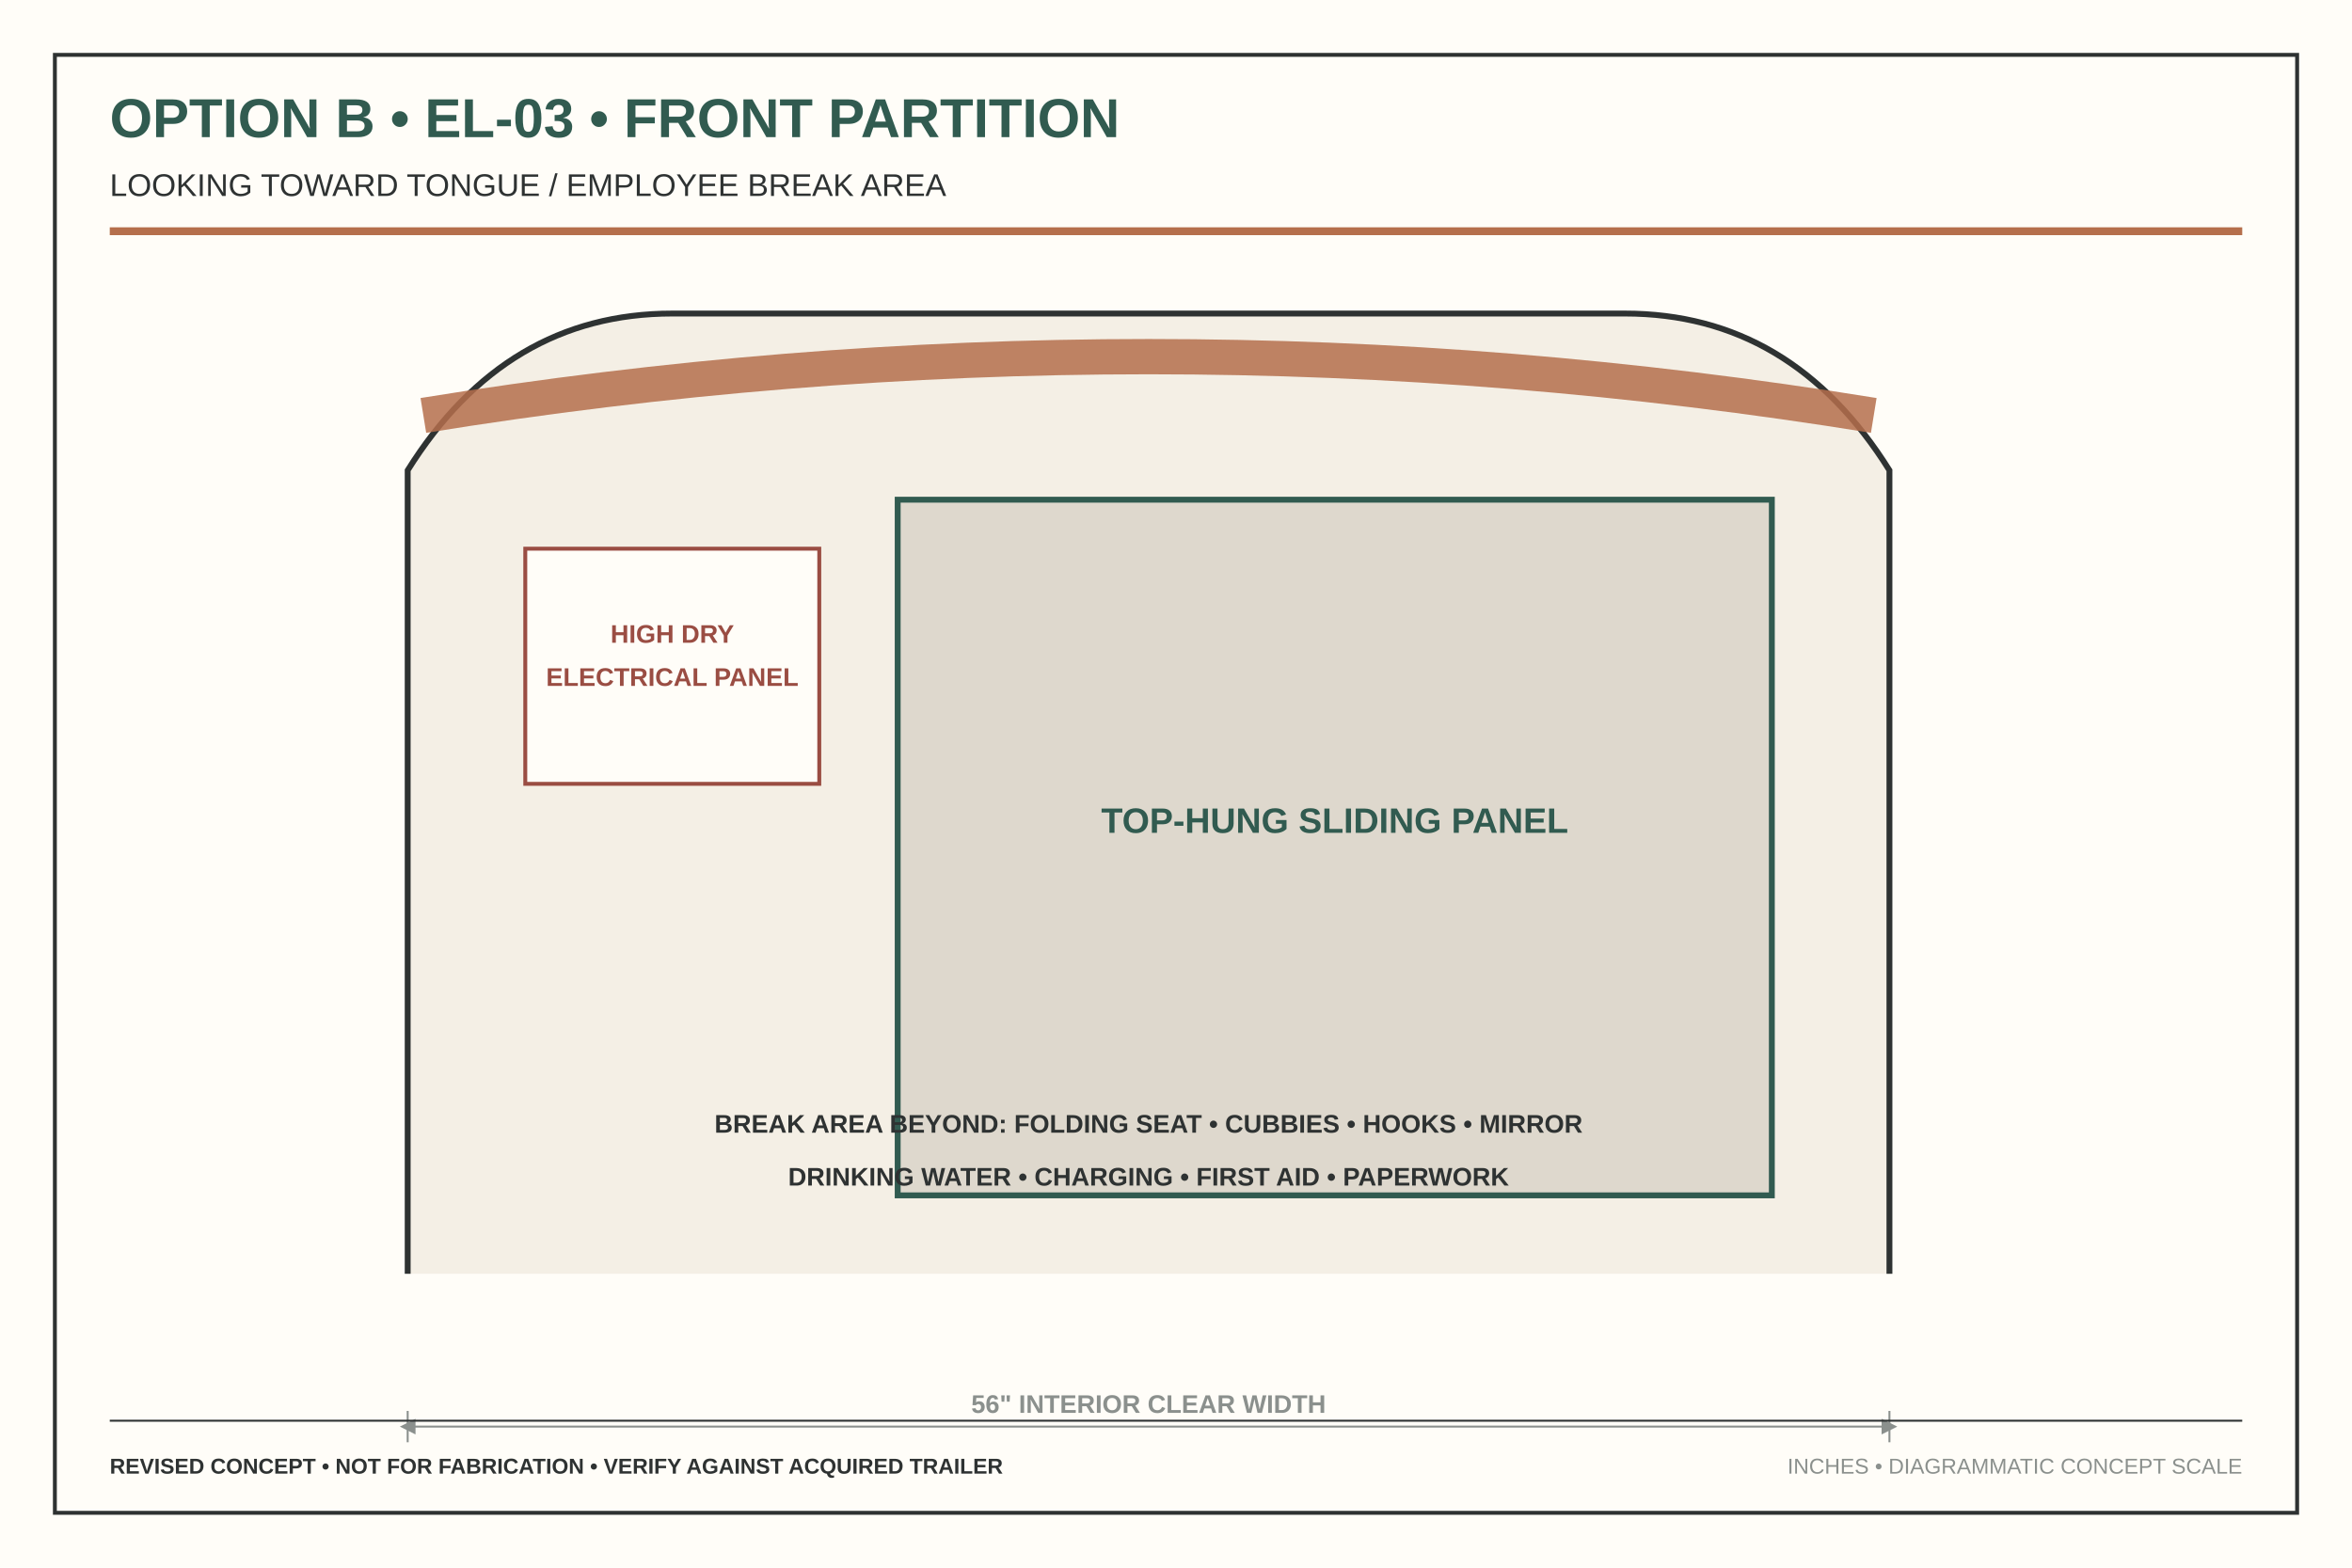
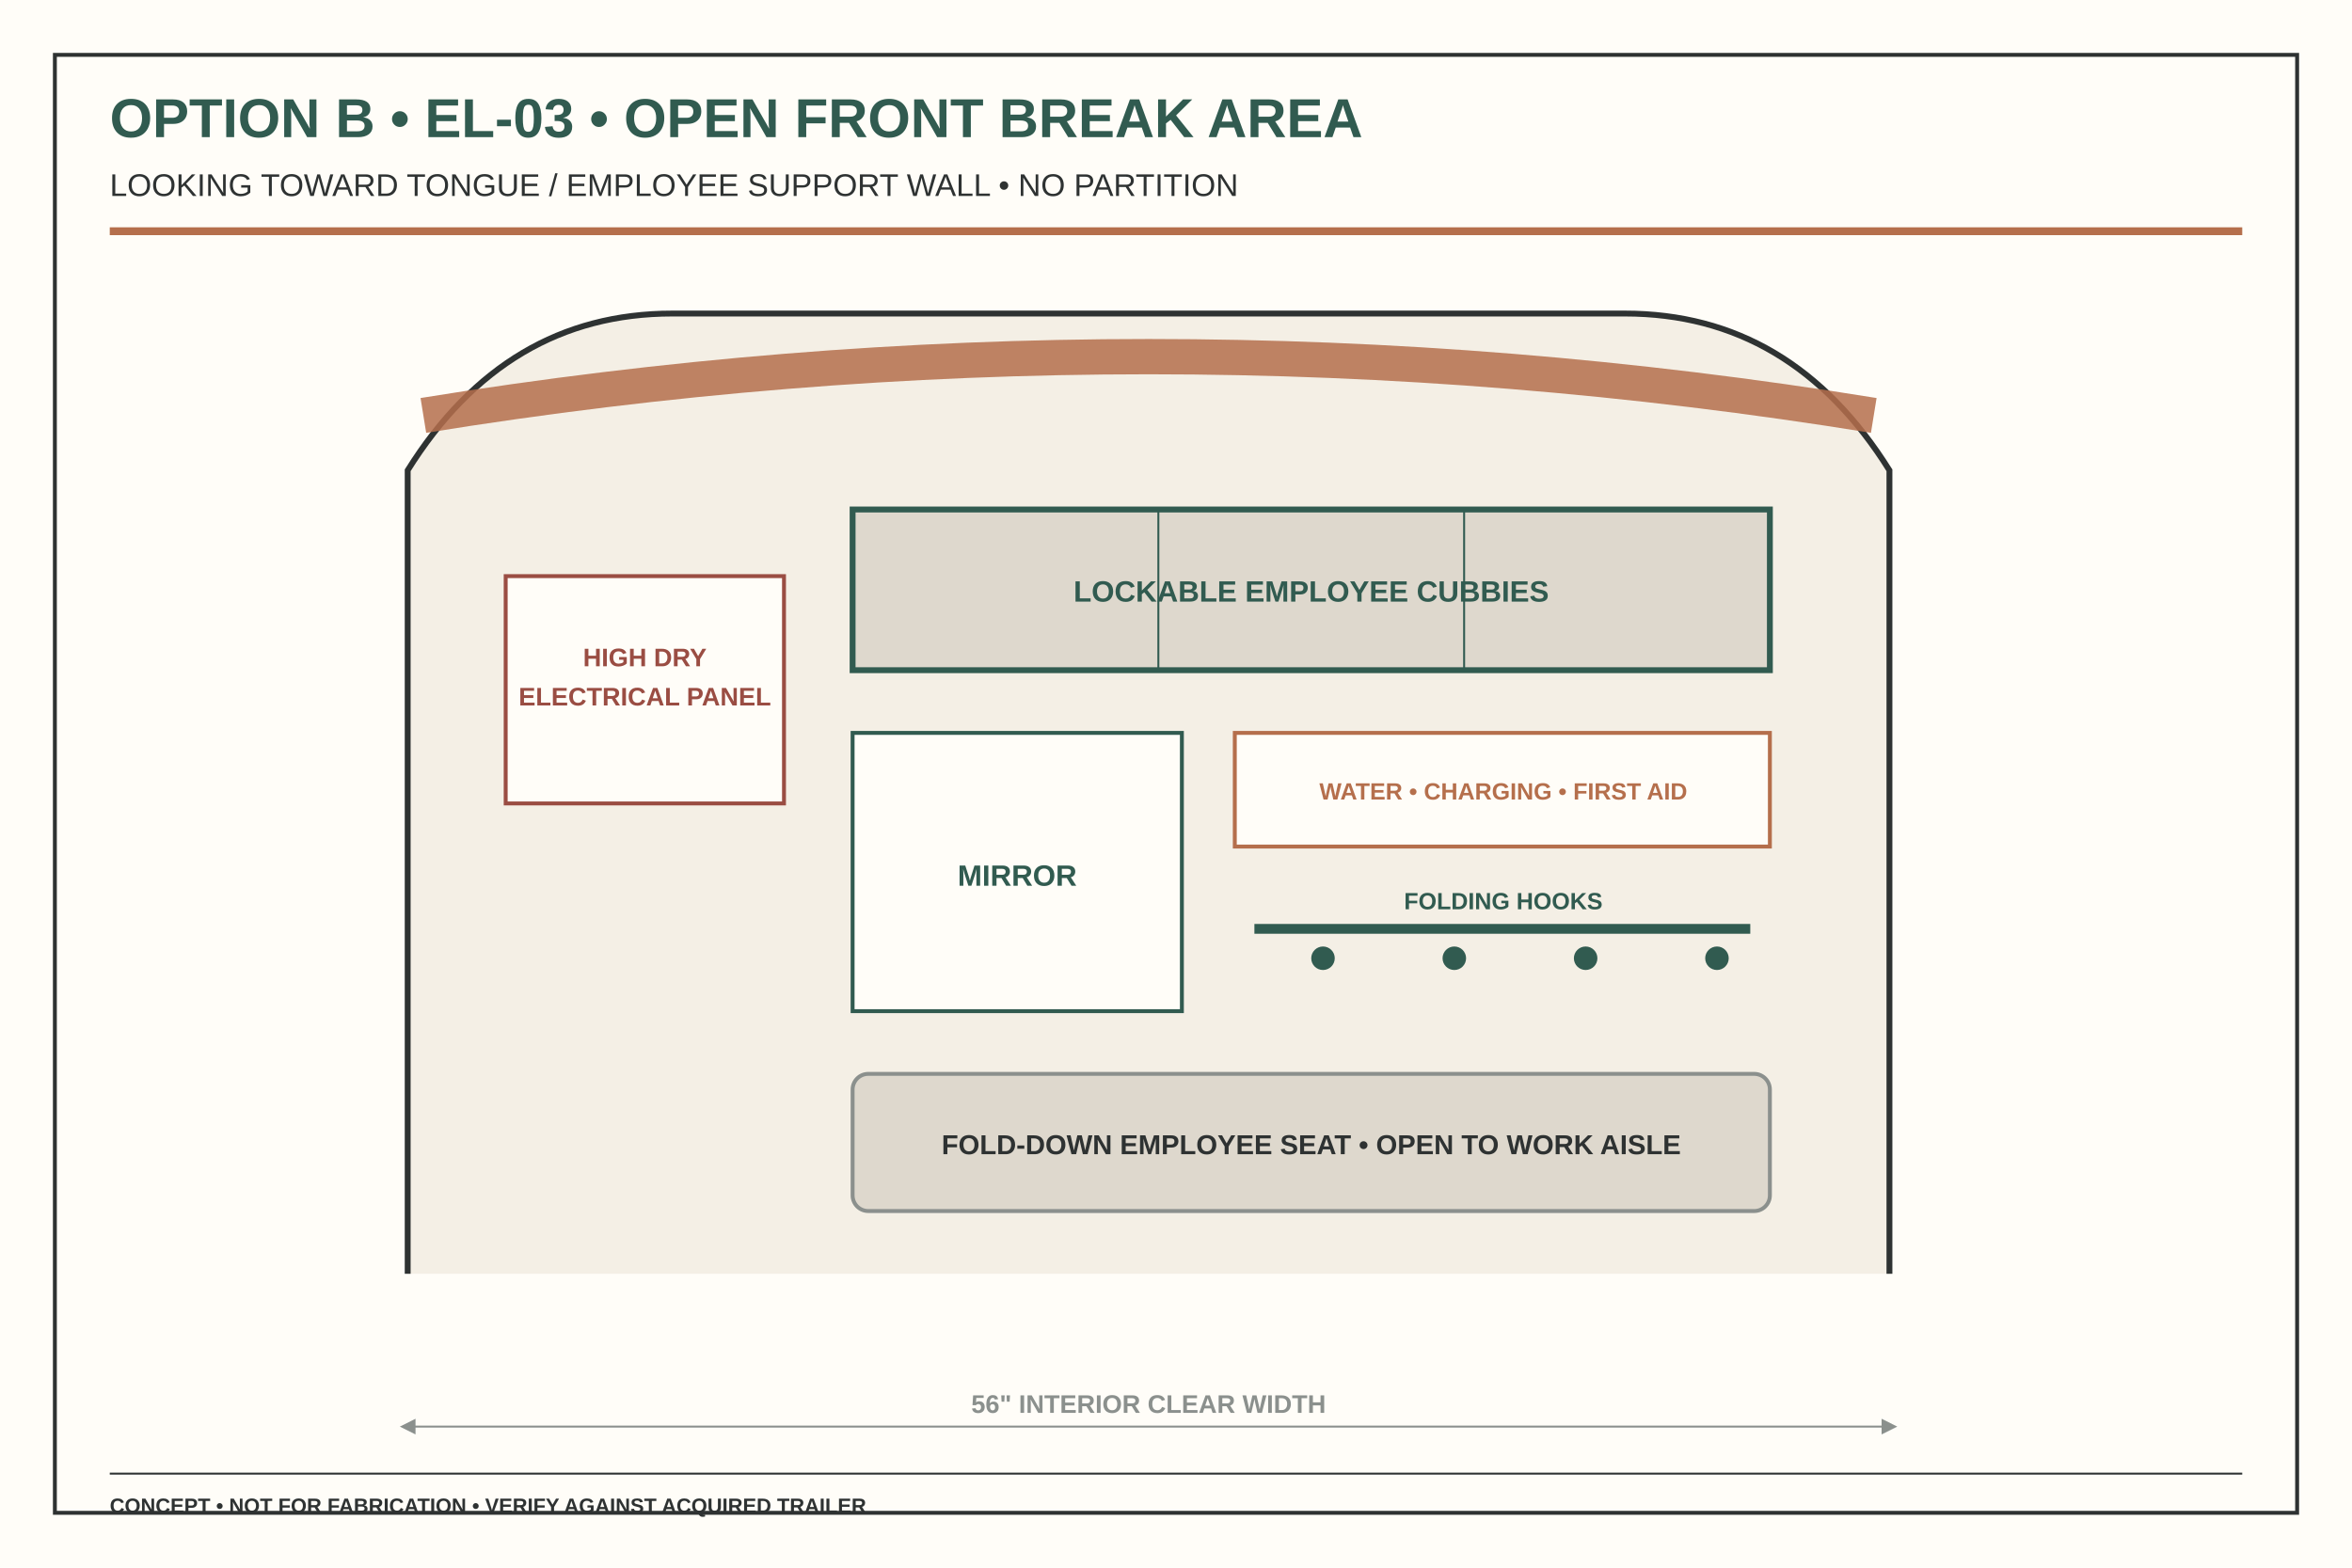
<svg xmlns="http://www.w3.org/2000/svg" width="1200" height="800" viewBox="0 0 1200 800" role="img" aria-labelledby="title desc">
-   <rect width="1200" height="800" fill="#FFFDF8" />
-   <rect x="28" y="28" width="1144" height="744" fill="none" stroke="#2E3232" stroke-width="2" />
-   <text x="56" y="70" font-family="Arial,Helvetica,sans-serif" font-size="28" text-anchor="start" font-weight="700" fill="#315B50">OPTION B • EL-03 • FRONT PARTITION</text>
-   <text x="56" y="100" font-family="Arial,Helvetica,sans-serif" font-size="16" text-anchor="start" font-weight="400" fill="#2E3232">LOOKING TOWARD TONGUE / EMPLOYEE BREAK AREA</text>
-   <line x1="56" y1="118" x2="1144" y2="118" stroke="#B56F4C" stroke-width="4" />
  <defs>
    <marker id="arrow" markerWidth="8" markerHeight="8" refX="4" refY="4" orient="auto-start-reverse">
      <path d="M0,0 L8,4 L0,8 z" fill="#8B908D" />
    </marker>
-     <pattern id="hatch" width="10" height="10" patternUnits="userSpaceOnUse" patternTransform="rotate(45)">
-       <line x1="0" y1="0" x2="0" y2="10" stroke="#8B908D" stroke-width="2" />
-     </pattern>
  </defs>
-   <path d="M 208 650 L 208 240 Q 258 160 343 160 L 829 160 Q 914 160 964 240 L 964 650" fill="#F4EFE5" stroke="#2E3232" stroke-width="3" />
-   <path d="M 216 212 Q 586 152 956 212" fill="none" stroke="#B56F4C" stroke-width="18" opacity="0.85" />
-   <rect x="268" y="280" width="150" height="120" fill="#FFFDF8" stroke="#9A4D43" stroke-width="2" />
-   <text x="343" y="328" font-family="Arial,Helvetica,sans-serif" font-size="13" text-anchor="middle" font-weight="700" fill="#9A4D43">HIGH DRY</text>
-   <text x="343" y="350" font-family="Arial,Helvetica,sans-serif" font-size="13" text-anchor="middle" font-weight="700" fill="#9A4D43">ELECTRICAL PANEL</text>
-   <rect x="458" y="255" width="446" height="355" fill="#DED8CD" stroke="#315B50" stroke-width="3" />
-   <text x="681" y="425" font-family="Arial,Helvetica,sans-serif" font-size="18" text-anchor="middle" font-weight="700" fill="#315B50">TOP-HUNG SLIDING PANEL</text>
-   <text x="586" y="578" font-family="Arial,Helvetica,sans-serif" font-size="13" text-anchor="middle" font-weight="700" fill="#2E3232">BREAK AREA BEYOND: FOLDING SEAT • CUBBIES • HOOKS • MIRROR</text>
-   <text x="586" y="605" font-family="Arial,Helvetica,sans-serif" font-size="13" text-anchor="middle" font-weight="700" fill="#2E3232">DRINKING WATER • CHARGING • FIRST AID • PAPERWORK</text>
-   <line x1="208" y1="728" x2="964" y2="728" stroke="#8B908D" stroke-width="1" marker-start="url(#arrow)" marker-end="url(#arrow)" />
-   <line x1="208" y1="720" x2="208" y2="736" stroke="#8B908D" stroke-width="1" />
-   <line x1="964" y1="720" x2="964" y2="736" stroke="#8B908D" stroke-width="1" />
-   <text x="586" y="721" font-family="Arial,Helvetica,sans-serif" font-size="13" text-anchor="middle" font-weight="700" fill="#8B908D">56" INTERIOR CLEAR WIDTH</text>
-   <line x1="56" y1="725" x2="1144" y2="725" stroke="#2E3232" stroke-width="1" />
-   <text x="56" y="752" font-family="Arial,Helvetica,sans-serif" font-size="11" text-anchor="start" font-weight="700" fill="#2E3232">REVISED CONCEPT • NOT FOR FABRICATION • VERIFY AGAINST ACQUIRED TRAILER</text>
-   <text x="1144" y="752" font-family="Arial,Helvetica,sans-serif" font-size="11" text-anchor="end" font-weight="400" fill="#8B908D">INCHES • DIAGRAMMATIC CONCEPT SCALE</text>
+   <rect width="1200" height="800" fill="#FFFDF8" />
+   <rect x="28" y="28" width="1144" height="744" fill="none" stroke="#2E3232" stroke-width="2" />
+   <text x="56" y="70" font-family="Arial" font-size="28" font-weight="700" fill="#315B50">OPTION B • EL-03 • OPEN FRONT BREAK AREA</text>
+   <text x="56" y="100" font-family="Arial" font-size="16" fill="#2E3232">LOOKING TOWARD TONGUE / EMPLOYEE SUPPORT WALL • NO PARTITION</text>
+   <line x1="56" y1="118" x2="1144" y2="118" stroke="#B56F4C" stroke-width="4" />
+   <path d="M208 650 L208 240 Q258 160 343 160 L829 160 Q914 160 964 240 L964 650" fill="#F4EFE5" stroke="#2E3232" stroke-width="3" />
+   <path d="M216 212 Q586 152 956 212" fill="none" stroke="#B56F4C" stroke-width="18" opacity=".85" />
+   <rect x="258" y="294" width="142" height="116" fill="#FFFDF8" stroke="#9A4D43" stroke-width="2" />
+   <text x="329" y="340" font-family="Arial" font-size="13" text-anchor="middle" font-weight="700" fill="#9A4D43">HIGH DRY</text>
+   <text x="329" y="360" font-family="Arial" font-size="13" text-anchor="middle" font-weight="700" fill="#9A4D43">ELECTRICAL PANEL</text>
+   <rect x="435" y="260" width="468" height="82" fill="#DED8CD" stroke="#315B50" stroke-width="3" />
+   <line x1="591" y1="260" x2="591" y2="342" stroke="#315B50" />
+   <line x1="747" y1="260" x2="747" y2="342" stroke="#315B50" />
+   <text x="669" y="307" font-family="Arial" font-size="15" text-anchor="middle" font-weight="700" fill="#315B50">LOCKABLE EMPLOYEE CUBBIES</text>
+   <rect x="435" y="374" width="168" height="142" fill="#FFFDF8" stroke="#315B50" stroke-width="2" />
+   <text x="519" y="452" font-family="Arial" font-size="15" text-anchor="middle" font-weight="700" fill="#315B50">MIRROR</text>
+   <rect x="630" y="374" width="273" height="58" fill="#FFFDF8" stroke="#B56F4C" stroke-width="2" />
+   <text x="767" y="408" font-family="Arial" font-size="12" text-anchor="middle" font-weight="700" fill="#B56F4C">WATER • CHARGING • FIRST AID</text>
+   <line x1="640" y1="474" x2="893" y2="474" stroke="#315B50" stroke-width="5" />
+   <circle cx="675" cy="489" r="6" fill="#315B50" />
+   <circle cx="742" cy="489" r="6" fill="#315B50" />
+   <circle cx="809" cy="489" r="6" fill="#315B50" />
+   <circle cx="876" cy="489" r="6" fill="#315B50" />
+   <text x="767" y="464" font-family="Arial" font-size="12" text-anchor="middle" font-weight="700" fill="#315B50">FOLDING HOOKS</text>
+   <rect x="435" y="548" width="468" height="70" rx="8" fill="#DED8CD" stroke="#8B908D" stroke-width="2" />
+   <text x="669" y="589" font-family="Arial" font-size="14" text-anchor="middle" font-weight="700" fill="#2E3232">FOLD-DOWN EMPLOYEE SEAT • OPEN TO WORK AISLE</text>
+   <line x1="208" y1="728" x2="964" y2="728" stroke="#8B908D" marker-start="url(#arrow)" marker-end="url(#arrow)" />
+   <text x="586" y="721" font-family="Arial" font-size="13" text-anchor="middle" font-weight="700" fill="#8B908D">56" INTERIOR CLEAR WIDTH</text>
+   <line x1="56" y1="752" x2="1144" y2="752" stroke="#2E3232" />
+   <text x="56" y="772" font-family="Arial" font-size="10.5" font-weight="700" fill="#2E3232">CONCEPT • NOT FOR FABRICATION • VERIFY AGAINST ACQUIRED TRAILER</text>
</svg>
